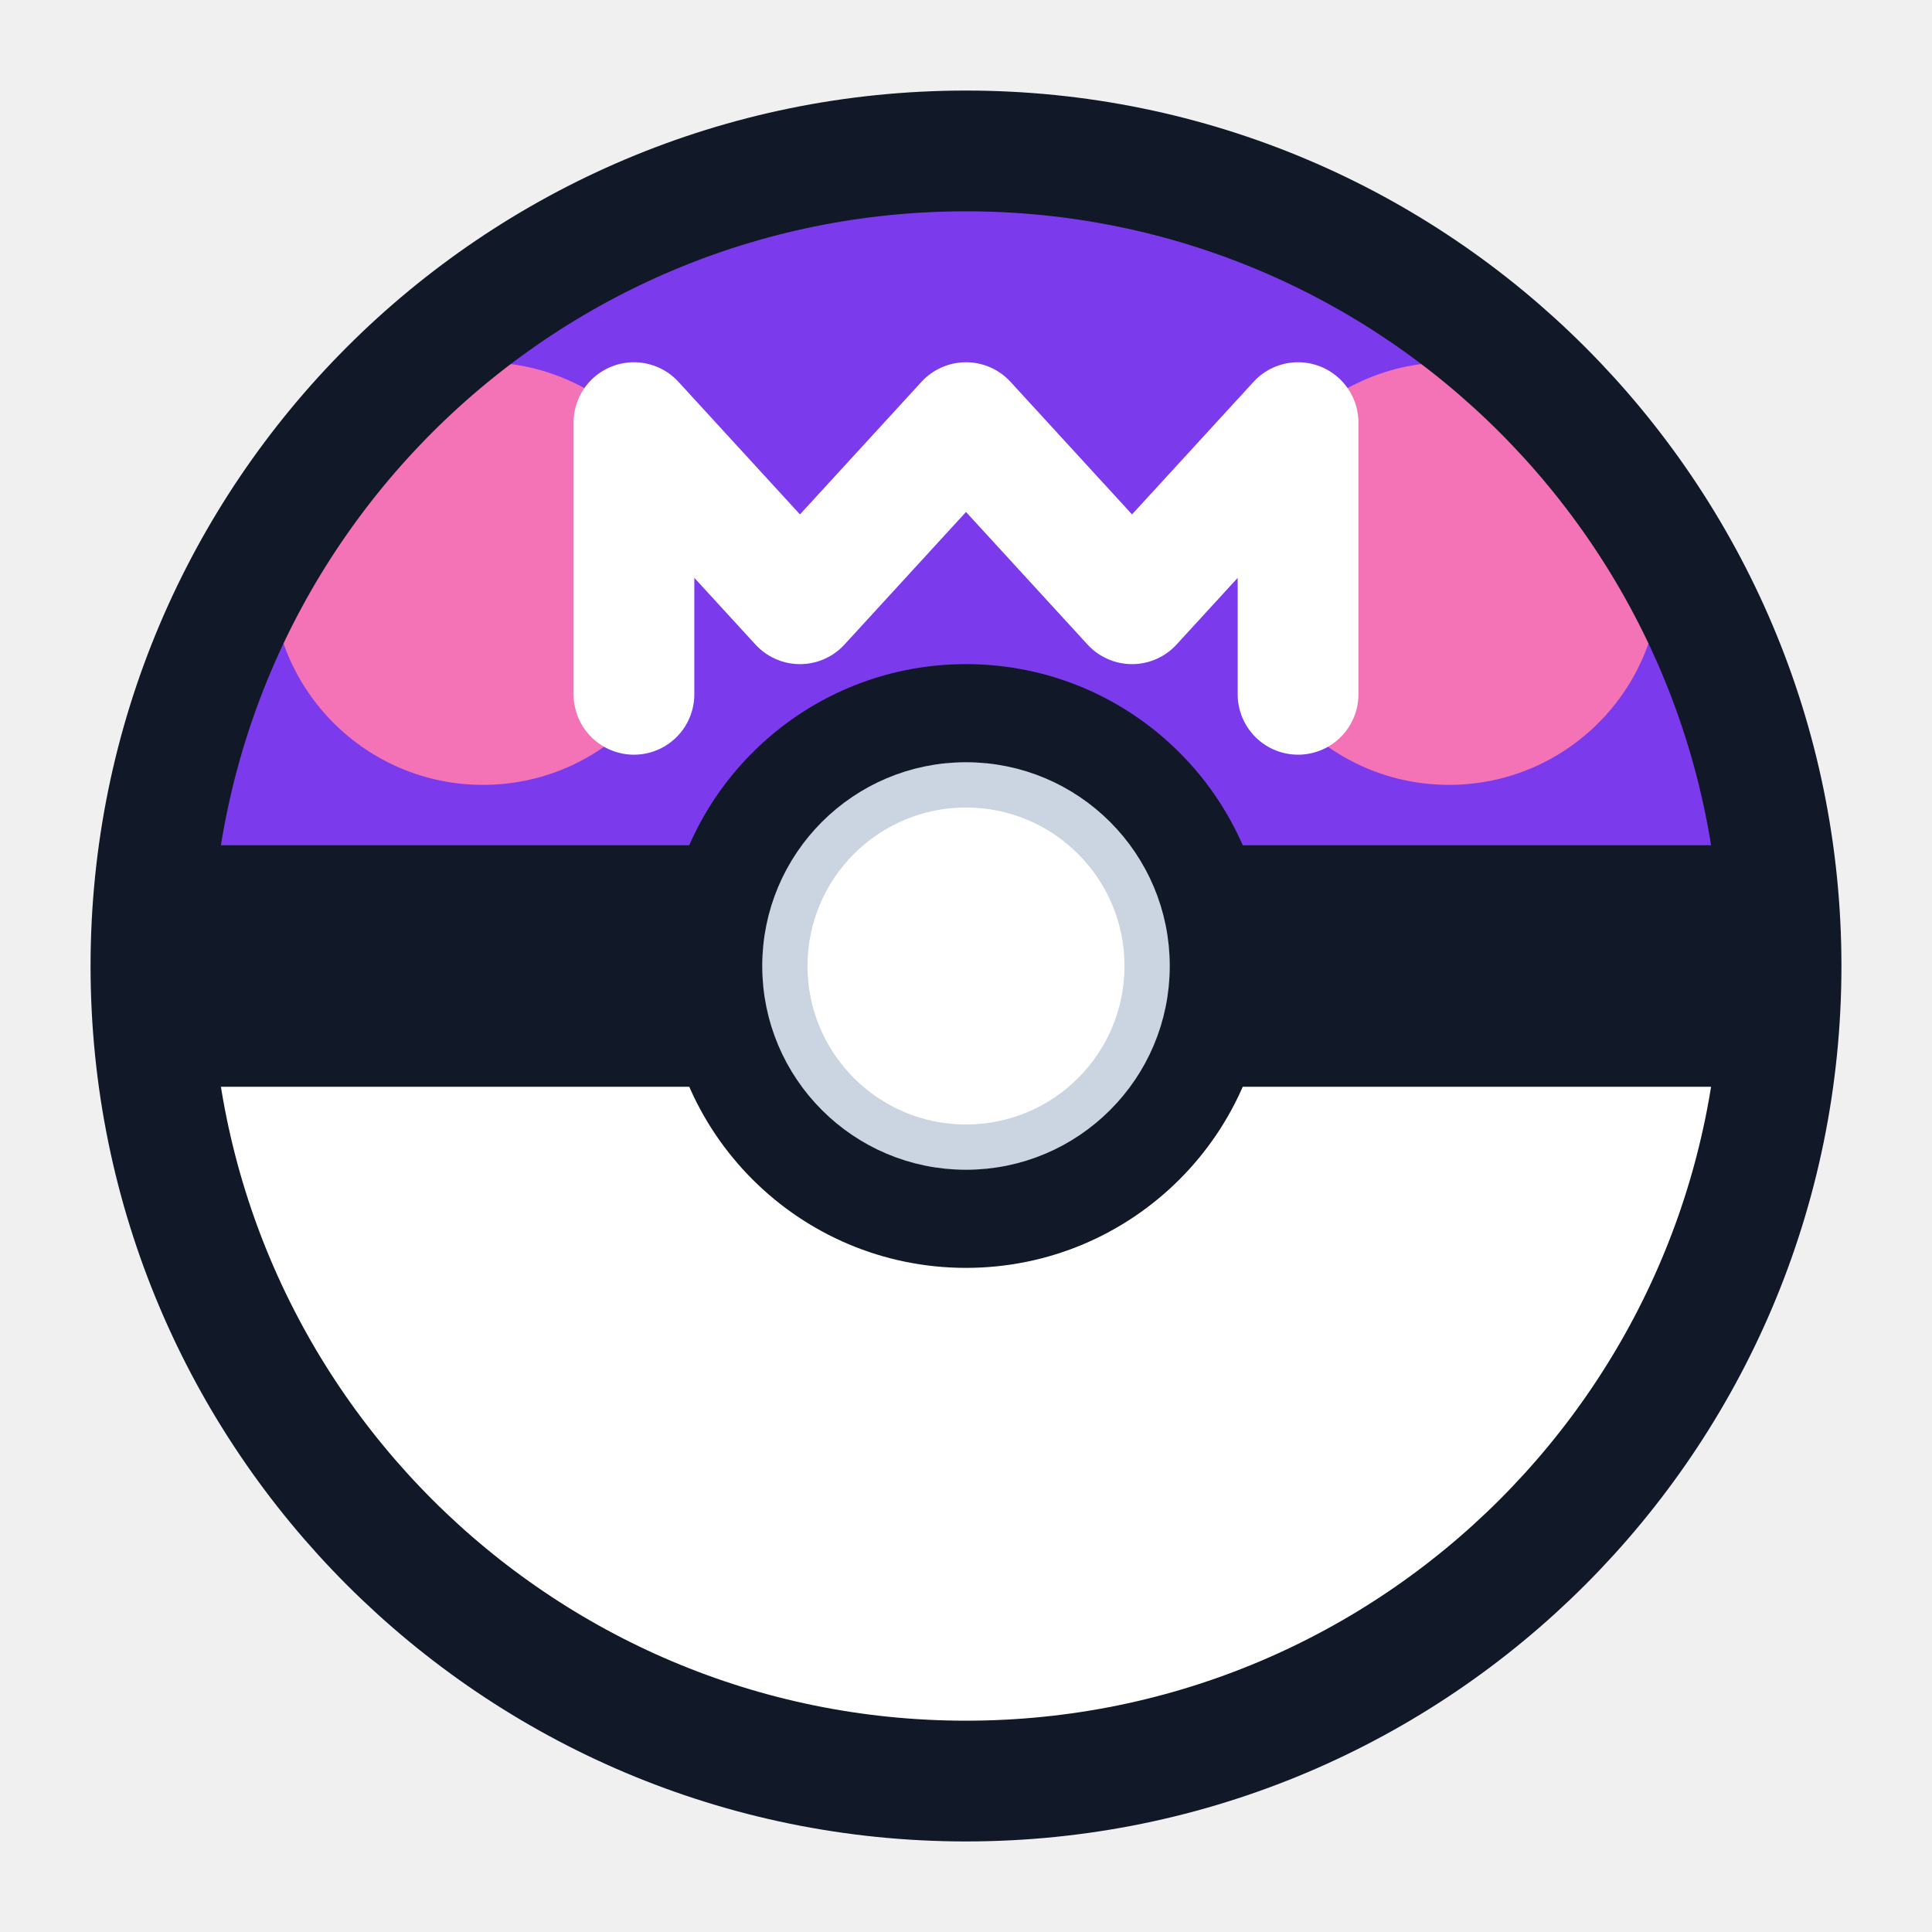
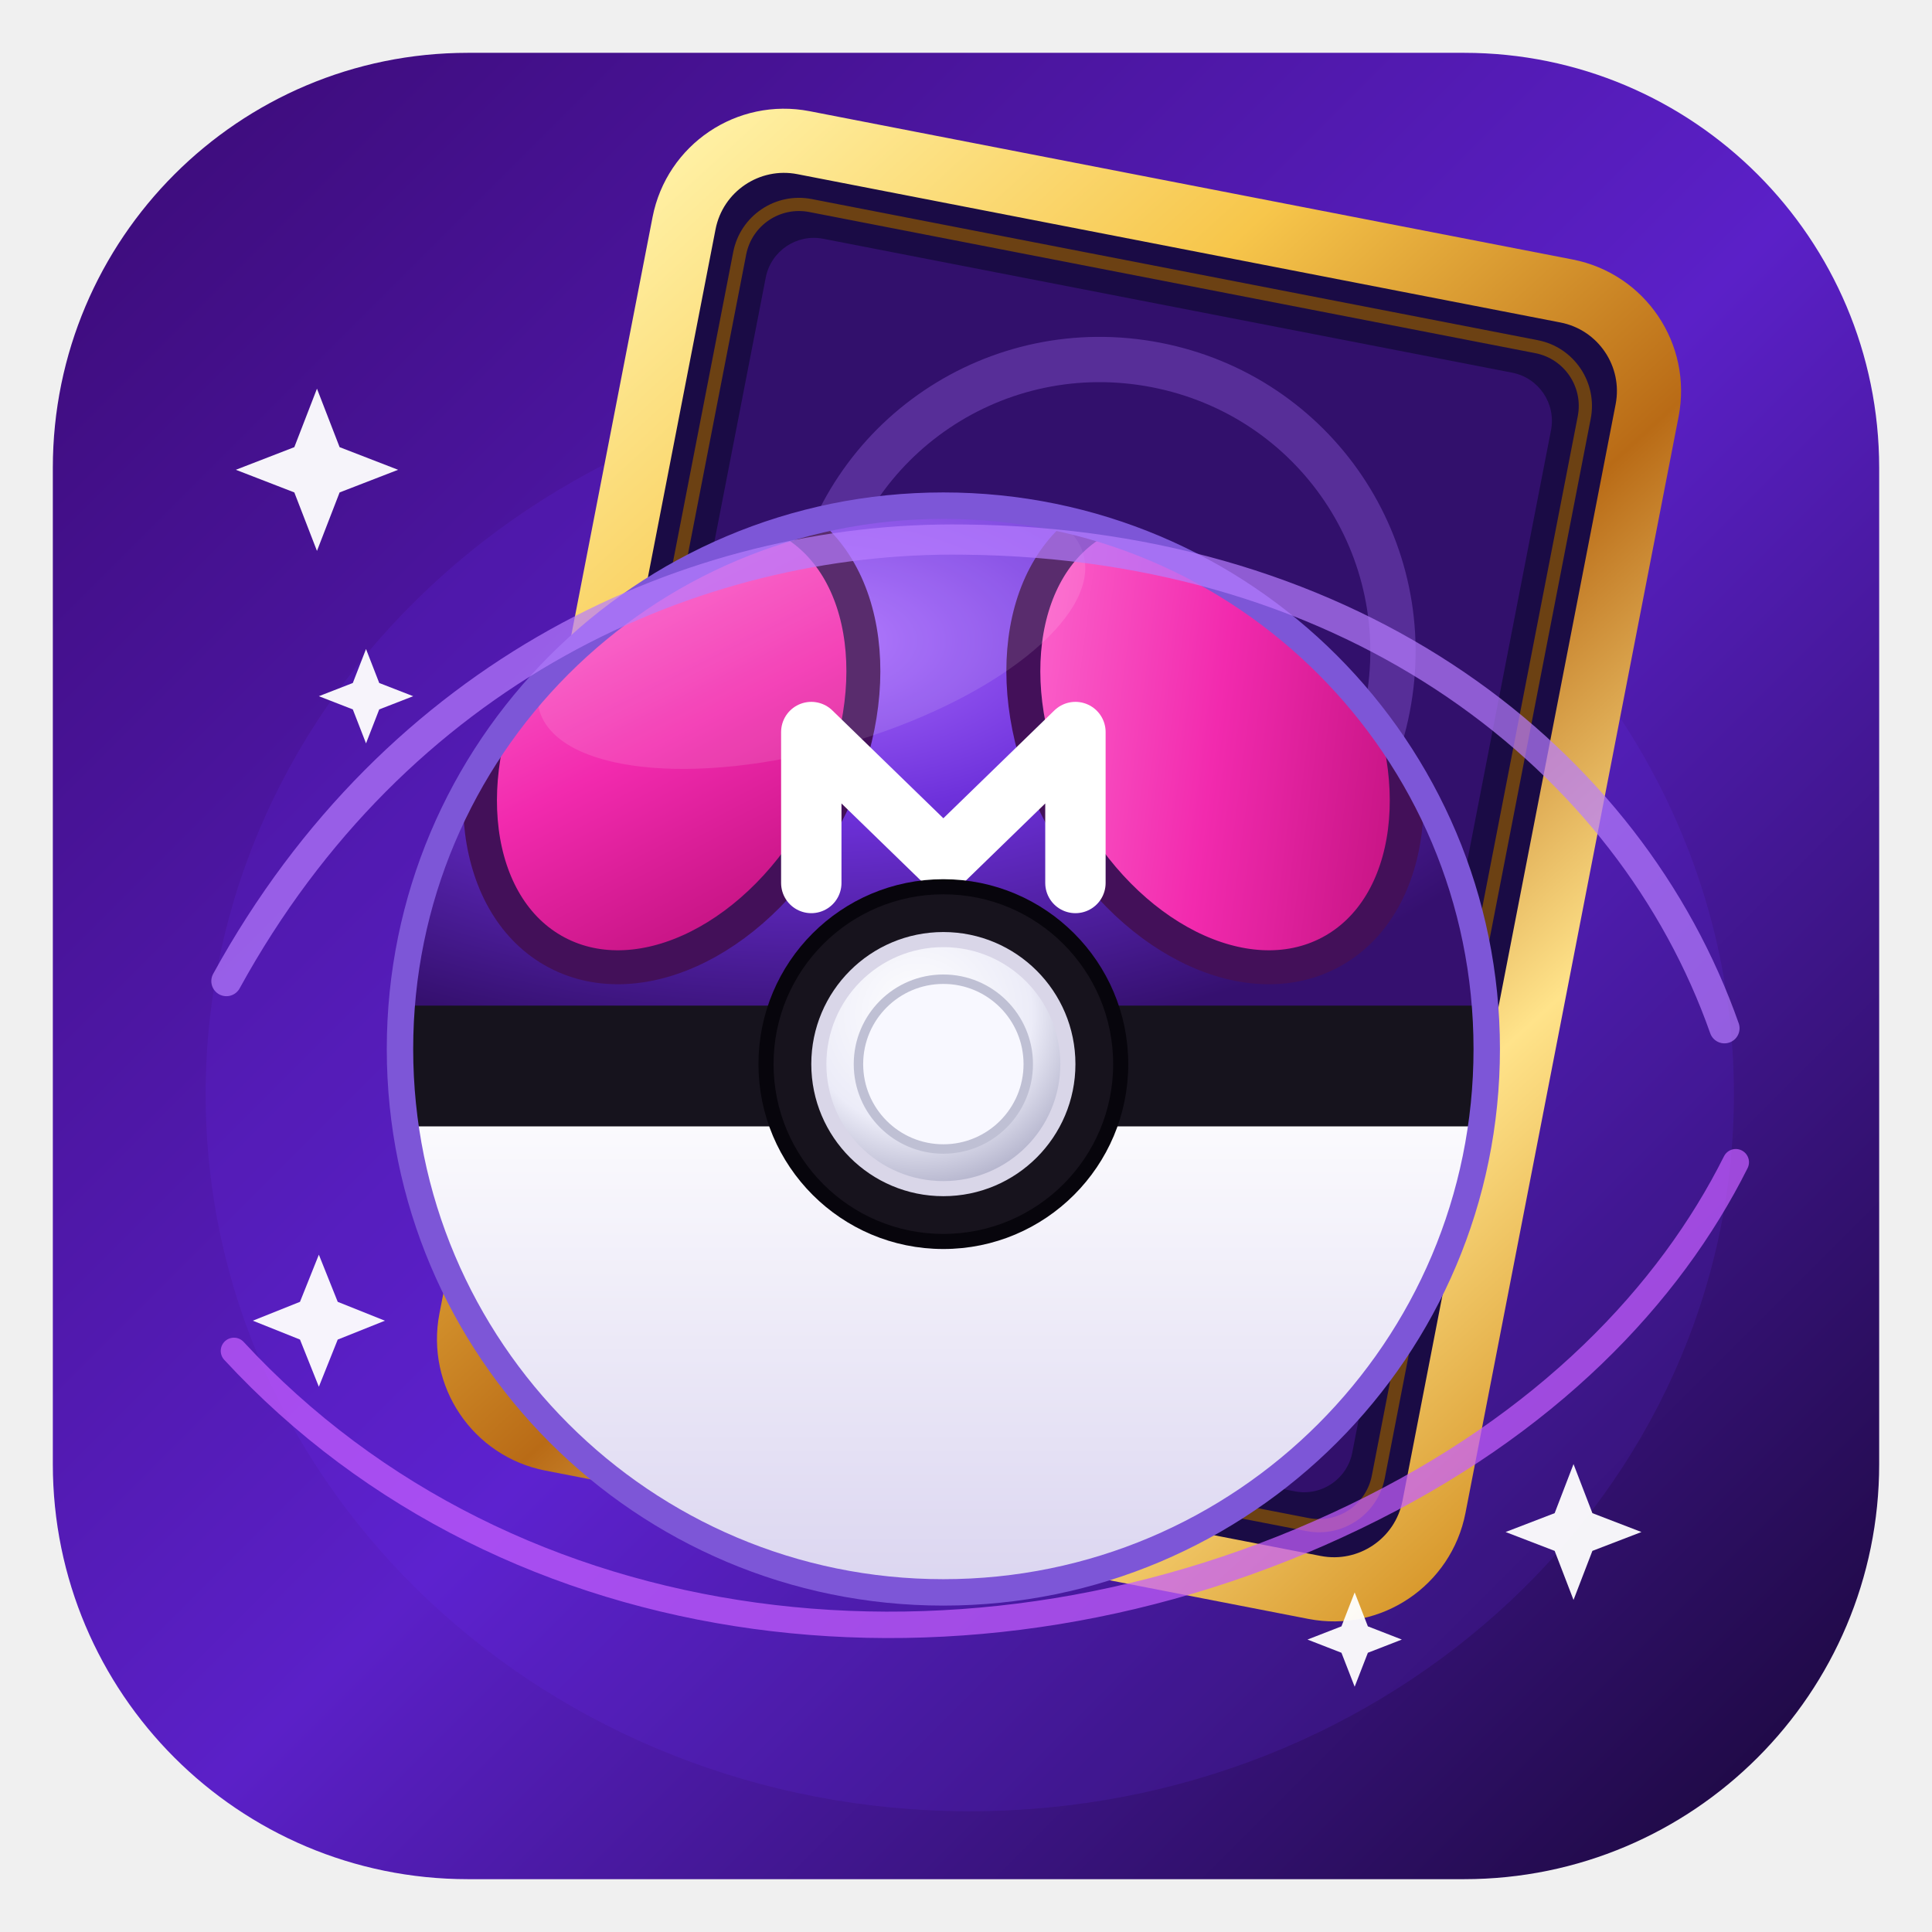
- <svg xmlns="http://www.w3.org/2000/svg" viewBox="0 0 64 64">
+ <svg xmlns="http://www.w3.org/2000/svg" viewBox="0 0 1024 1024">
  <defs>
-     <clipPath id="ball">
-       <circle cx="32" cy="32" r="27" />
+     <linearGradient id="bg" x1="0" y1="0" x2="1" y2="1">
+       <stop offset="0" stop-color="#3b0a75" />
+       <stop offset="0.52" stop-color="#5b20c8" />
+       <stop offset="1" stop-color="#180736" />
+     </linearGradient>
+     <linearGradient id="gold" x1="0" y1="0" x2="1" y2="1">
+       <stop offset="0" stop-color="#fff0a3" />
+       <stop offset="0.28" stop-color="#f7c64b" />
+       <stop offset="0.55" stop-color="#b96b16" />
+       <stop offset="0.78" stop-color="#ffe38a" />
+       <stop offset="1" stop-color="#d99a2e" />
+     </linearGradient>
+     <radialGradient id="ballTop" cx="38%" cy="25%" r="72%">
+       <stop offset="0" stop-color="#a96bff" />
+       <stop offset="0.42" stop-color="#6e31db" />
+       <stop offset="1" stop-color="#35106f" />
+     </radialGradient>
+     <linearGradient id="ballBottom" x1="0" y1="0" x2="0" y2="1">
+       <stop offset="0" stop-color="#ffffff" />
+       <stop offset="1" stop-color="#d8d2ef" />
+     </linearGradient>
+     <linearGradient id="pink" x1="0" y1="0" x2="1" y2="1">
+       <stop offset="0" stop-color="#ff79d7" />
+       <stop offset="0.5" stop-color="#f22aae" />
+       <stop offset="1" stop-color="#b30a72" />
+     </linearGradient>
+     <radialGradient id="button" cx="40%" cy="30%" r="70%">
+       <stop offset="0" stop-color="#ffffff" />
+       <stop offset="0.65" stop-color="#ececf8" />
+       <stop offset="1" stop-color="#b5b5cd" />
+     </radialGradient>
+     <clipPath id="ballClip">
+       <circle cx="500" cy="556" r="286" />
    </clipPath>
  </defs>
-   <g clip-path="url(#ball)">
-     <rect width="64" height="33" fill="#7c3aed" />
-     <rect y="33" width="64" height="31" fill="#ffffff" />
-     <circle cx="16" cy="19" r="7" fill="#f472b6" />
-     <circle cx="48" cy="19" r="7" fill="#f472b6" />
-     <rect y="28" width="64" height="8" fill="#111827" />
+   <rect x="28" y="28" width="968" height="968" rx="220" fill="url(#bg)" />
+   <ellipse cx="514" cy="580" rx="405" ry="380" fill="#6f30ff" opacity=".13" />
+   <g transform="rotate(11 610 470)">
+     <rect x="300" y="118" width="520" height="700" rx="54" fill="#1a0b45" stroke="url(#gold)" stroke-width="34" />
+     <rect x="332" y="150" width="456" height="636" rx="32" fill="none" stroke="#7a4a0a" stroke-width="7" opacity=".85" />
+     <rect x="348" y="166" width="424" height="604" rx="26" fill="#32106c" />
+     <path d="M560 198c86 0 155 69 155 155S646 508 560 508s-155-69-155-155 69-155 155-155Z" fill="none" stroke="#6f43b5" stroke-width="24" opacity=".6" />
+     <path d="M423 353h274" stroke="#6f43b5" stroke-width="22" opacity=".65" />
+     <circle cx="560" cy="353" r="58" fill="#32106c" stroke="#6f43b5" stroke-width="18" />
  </g>
-   <circle cx="32" cy="32" r="27" fill="none" stroke="#111827" stroke-width="4" />
-   <path d="M21 23V14l5.5 6L32 14l5.5 6L43 14v9" fill="none" stroke="#ffffff" stroke-width="4" stroke-linecap="round" stroke-linejoin="round" />
-   <circle cx="32" cy="32" r="10" fill="#111827" />
-   <circle cx="32" cy="32" r="6" fill="#ffffff" stroke="#cbd5e1" stroke-width="1.5" />
+   <g opacity=".95" fill="#fff">
+     <path d="M168 206l12 31 31 12-31 12-12 31-12-31-31-12 31-12Z" />
+     <path d="M194 344l7 18 18 7-18 7-7 18-7-18-18-7 18-7Z" />
+     <path d="M169 665l10 25 25 10-25 10-10 25-10-25-25-10 25-10Z" />
+     <path d="M834 776l10 26 26 10-26 10-10 26-10-26-26-10 26-10Z" />
+     <path d="M718 844l7 18 18 7-18 7-7 18-7-18-18-7 18-7Z" />
+   </g>
+   <g>
+     <circle cx="500" cy="556" r="294" fill="#171022" opacity=".95" />
+     <g clip-path="url(#ballClip)">
+       <rect x="200" y="265" width="600" height="300" fill="url(#ballTop)" />
+       <rect x="200" y="565" width="600" height="300" fill="url(#ballBottom)" />
+       <rect x="195" y="533" width="610" height="64" fill="#16131d" />
+       <ellipse cx="356" cy="390" rx="92" ry="130" transform="rotate(28 356 390)" fill="url(#pink)" stroke="#431059" stroke-width="18" />
+       <ellipse cx="644" cy="390" rx="92" ry="130" transform="rotate(-28 644 390)" fill="url(#pink)" stroke="#431059" stroke-width="18" />
+       <ellipse cx="430" cy="335" rx="150" ry="62" fill="#ffffff" opacity=".12" transform="rotate(-16 430 335)" />
+     </g>
+     <circle cx="500" cy="556" r="288" fill="none" stroke="#7d56d7" stroke-width="14" />
+     <path d="M430 468V388l70 68 70-68v80" fill="none" stroke="#fff" stroke-width="32" stroke-linecap="round" stroke-linejoin="round" />
+     <circle cx="500" cy="564" r="94" fill="#17131d" stroke="#07050c" stroke-width="8" />
+     <circle cx="500" cy="564" r="66" fill="url(#button)" stroke="#d9d6e8" stroke-width="8" />
+     <circle cx="500" cy="564" r="45" fill="#f8f8ff" stroke="#bfc0d4" stroke-width="5" />
+   </g>
+   <path d="M120 520c90-164 247-236 391-234 208 2 353 117 403 259" fill="none" stroke="#b77cff" stroke-width="16" stroke-linecap="round" opacity=".7" />
+   <path d="M124 716c147 159 391 186 594 88 102-49 167-118 202-188" fill="none" stroke="#c55eff" stroke-width="14" stroke-linecap="round" opacity=".72" />
</svg>
